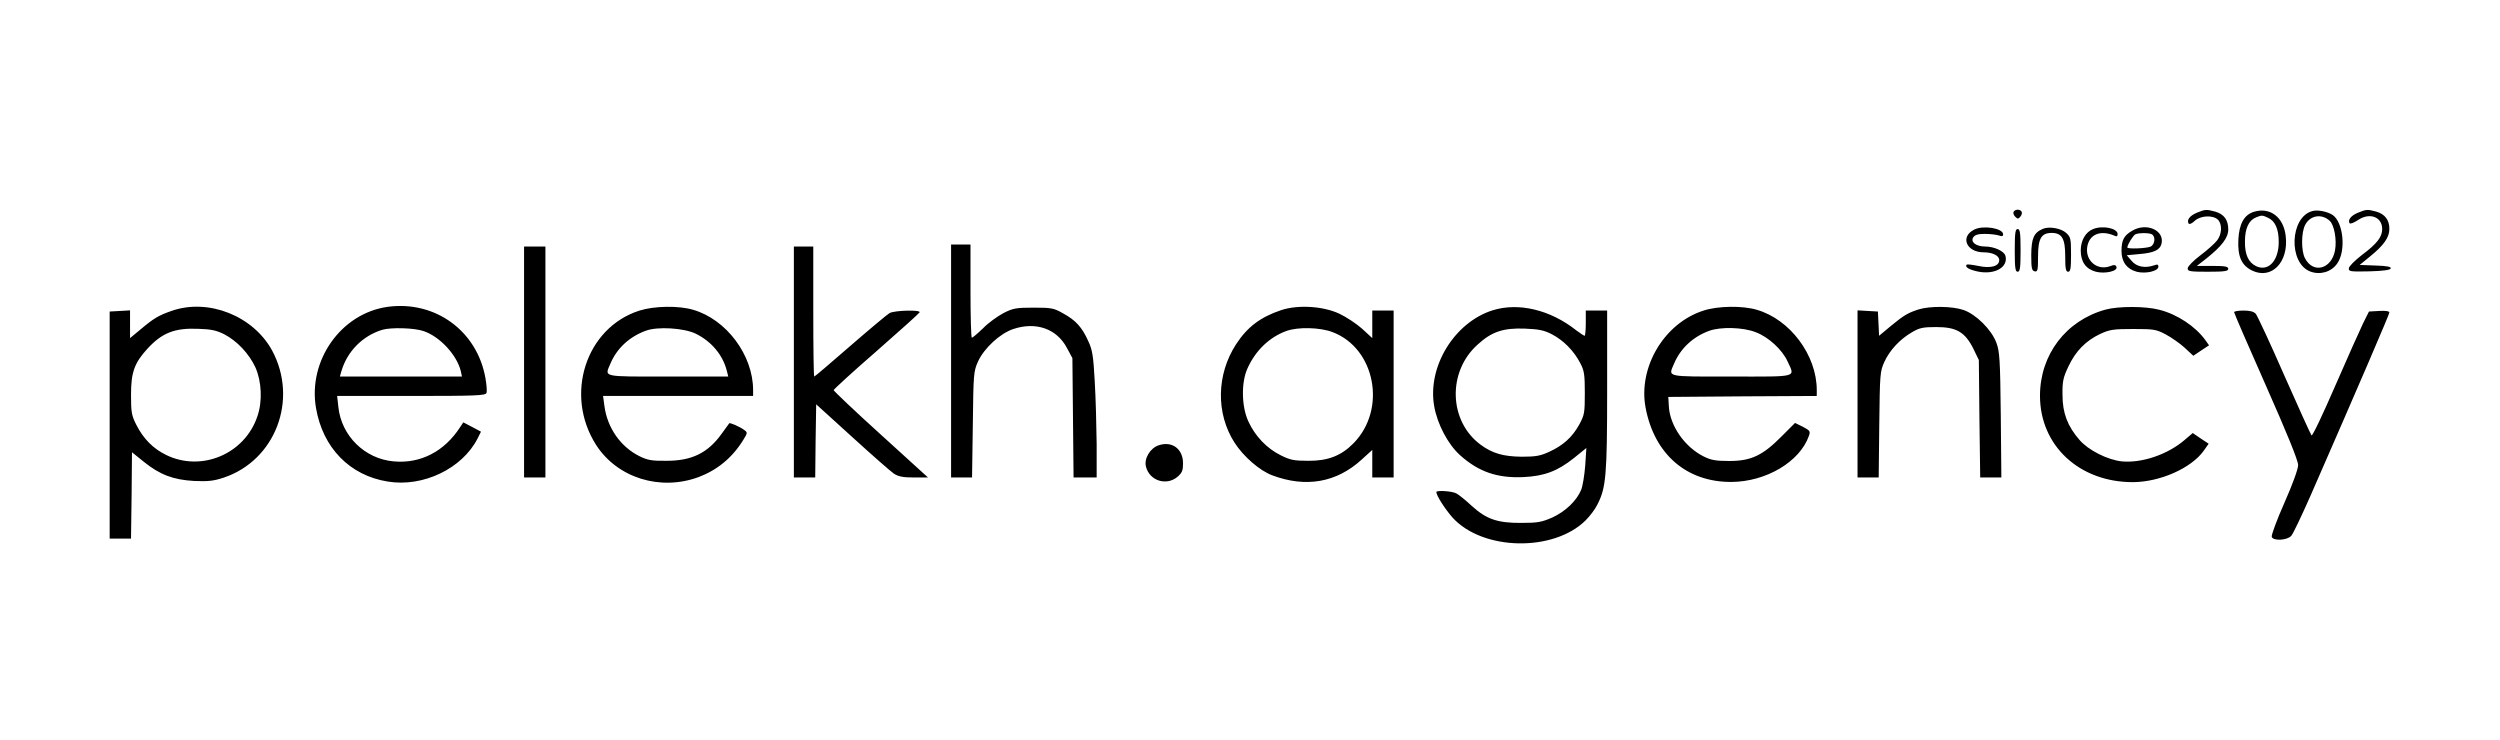
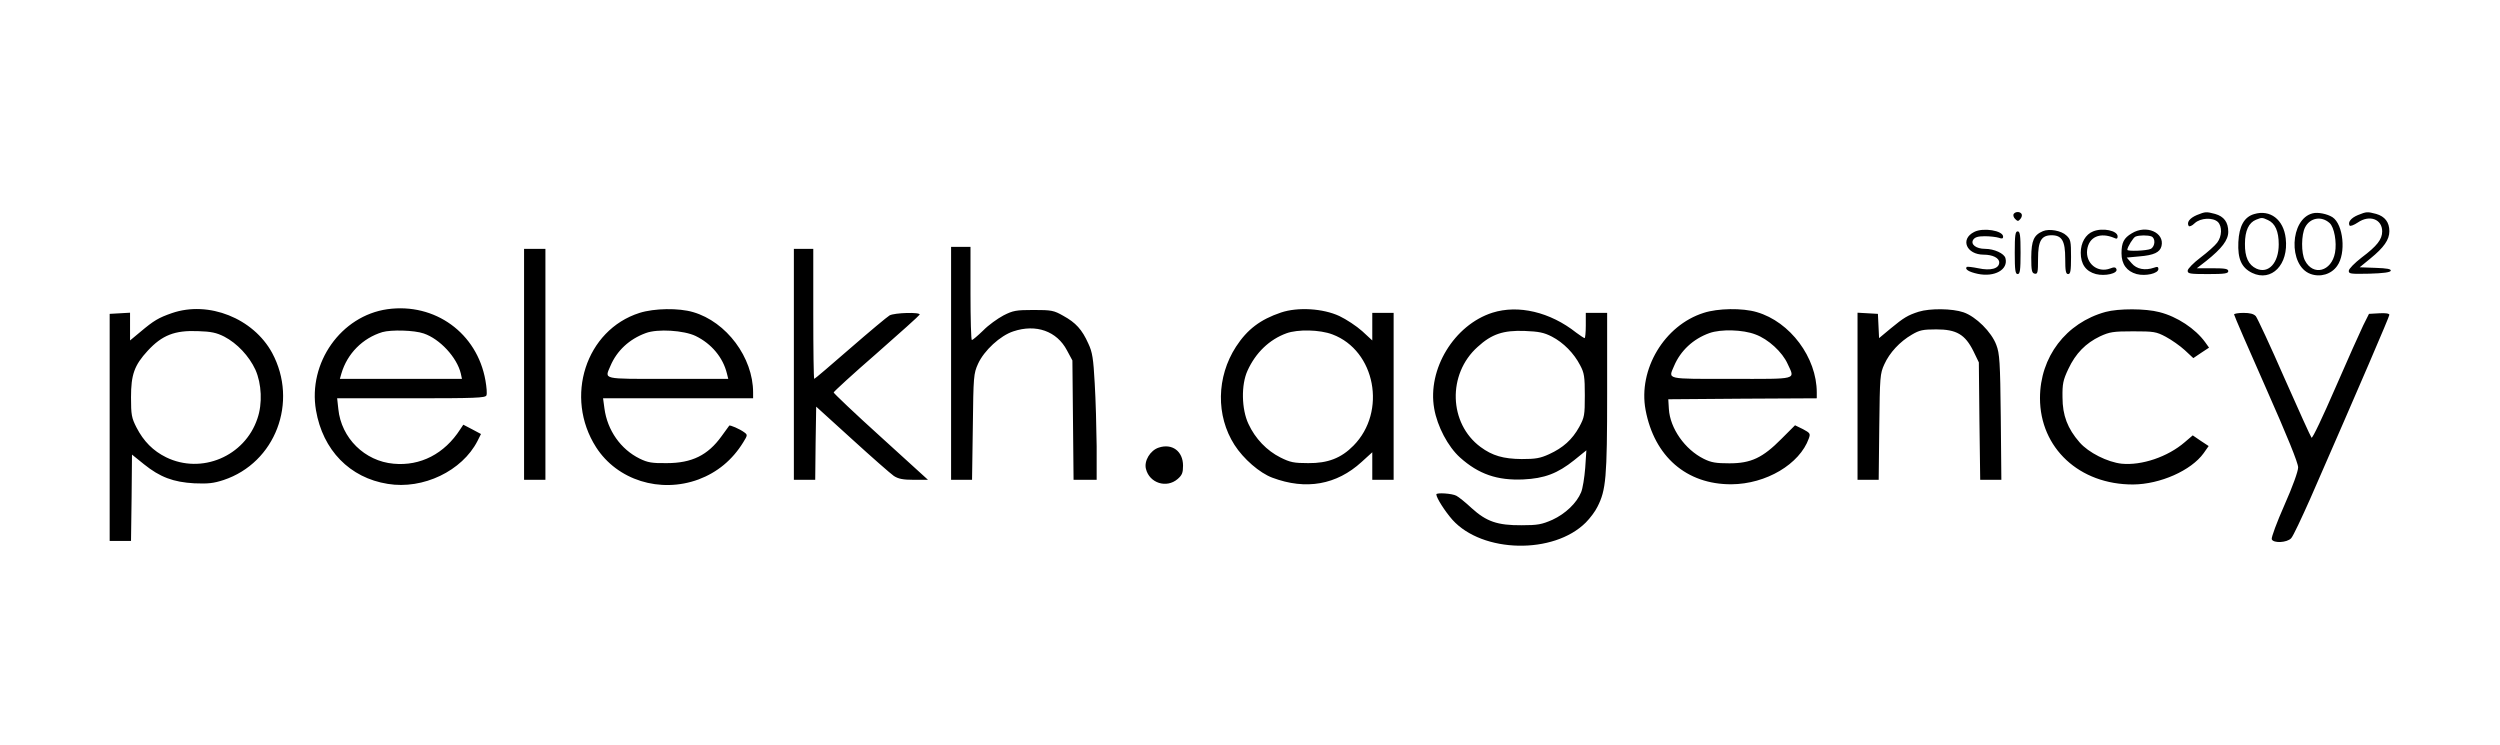
- <svg xmlns="http://www.w3.org/2000/svg" width="1717.333" height="508" version="1.0" viewBox="0 0 1288 381">
+ <svg xmlns="http://www.w3.org/2000/svg" width="215" height="64" version="1.0" viewBox="0 0 1288 381">
  <path d="M1037.4 109.1c-.3.6 0 1.7.8 2.5 1.3 1.3 1.6 1.3 2.7 0 .7-.8 1-2 .6-2.6-.8-1.3-3.2-1.3-4.1.1zM1131.8 109.6c-3.7 1.6-5.3 3.7-4.2 5.6.3.5 1.7 0 3.1-1.4 3-2.8 9.4-3.1 12-.6 2.2 2.3 2.1 7.3-.4 10.6-1.1 1.5-4.9 4.9-8.6 7.7-3.6 2.7-6.6 5.8-6.6 6.7-.1 1.6 1 1.8 10.4 1.8 8.7 0 10.5-.3 10.5-1.5s-1.6-1.5-8.1-1.5h-8.1l4.9-3.8c8-6.4 11.3-10.7 11.3-15 0-4.9-2.2-7.9-6.8-9.2-4.6-1.2-4.9-1.2-9.4.6zM1161.3 109.1c-5.1 1.5-7.7 6.2-8.1 14.4-.4 8.7 1.6 13.2 7.1 15.9 10 4.8 18.9-4.3 17.3-17.8-1.1-9.7-8-15-16.3-12.5zm7.2 3.1c3.7 1.7 5.5 5.8 5.5 12.5 0 9.6-5.3 15.3-11.5 12.5-4.1-1.9-6-6-5.9-12.8 0-6.8 2-10.9 5.7-12.4 3-1.2 3.2-1.2 6.2.2zM1191.5 108.7c-11.8 2.9-12.7 26.9-1.2 31.2 5.1 1.9 10.8.2 13.8-4.1 4.7-6.5 3.2-21.4-2.4-25.1-2.7-1.7-7.5-2.7-10.2-2zm8.7 5c2.4 2.1 3.8 9.9 2.8 15.3-1.8 9.7-11.3 12.2-15.5 4-2-3.8-1.9-13.3.1-17.1 2.5-4.9 8.4-6 12.6-2.2zM1214.8 109.6c-3.6 1.5-5.3 3.7-4.3 5.4.3.5 2.2-.2 4.3-1.6 6-4.1 12.5-1.7 12.5 4.6 0 4.1-2.6 7.5-10.6 13.5-3.6 2.8-6.6 5.8-6.6 6.8-.1 1.6.9 1.7 10.6 1.5 7.2-.2 10.8-.7 11-1.5.3-.9-1.9-1.3-7.8-1.5l-8.2-.3 5.5-4.5c7-5.7 9.8-9.7 9.8-14.1 0-4.6-2.3-7.6-6.8-8.9-4.6-1.2-4.9-1.2-9.4.6zM1017.1 118.3c-7.4 3.7-4 11.7 4.9 11.7 4.6 0 8 1.7 8 4 0 3.2-4.4 4.4-10.8 3-3-.6-5.6-.9-5.9-.7-1.2 1.2 1 2.6 5.7 3.6 8.6 1.8 15.8-2.2 14.2-8.1-.6-2.4-5.8-4.8-10.5-4.8-4.6 0-7.6-2.3-6.1-4.7.9-1.3 2.4-1.8 6-1.8 2.7 0 5.9.4 7.2.8 1.6.6 2.2.5 2.2-.6 0-3.1-10.3-4.8-14.9-2.4zM1052.5 117.9c-4.7 2-5.9 4.8-6 13.4 0 7 .3 8.2 1.8 8.5 1.5.3 1.7-.6 1.7-7.7 0-9.2 1.7-12.1 7-12.1s7 2.9 7 12c0 6.4.3 8 1.5 8s1.5-1.6 1.5-8.8c0-8.1-.2-9.1-2.4-11.1-2.6-2.5-8.9-3.6-12.1-2.2zM1078.4 118c-3.9 1.5-6.4 5.9-6.4 11 0 5.9 2.6 9.6 7.8 11 4.7 1.2 11.4-.3 10.6-2.5-.4-1.1-1.2-1.2-3.2-.4-6.5 2.5-12.8-2.6-11.9-9.6.9-6.7 6.7-9.2 14-6.1 1.2.6 1.7.4 1.7-.8 0-3-7.7-4.6-12.6-2.6zM1098.3 119c-4.1 2.4-5.3 4.8-5.3 10.3 0 5.6 2.7 9.3 7.8 10.7 4.6 1.2 11.2-.3 11.2-2.6 0-1.2-.6-1.3-2.2-.7-4.7 1.6-9 .8-11.6-2.3l-2.5-2.9 6.4-.6c7.6-.6 10.7-2.1 11.5-5.3 1.7-7-7.9-11.2-15.3-6.6zm10.1 1.6c2.2.9 2 5.1-.3 6.4-2 1-12.1 1.4-12.1.5 0-1.4 3.1-6.4 4.2-6.8 1.9-.8 6.4-.8 8.2-.1zM1038 129c0 9.1.3 11 1.5 11s1.5-1.9 1.5-11-.3-11-1.5-11-1.5 1.9-1.5 11zM490 186v60h10.8l.4-27.3c.3-26.1.4-27.4 2.7-32.5 3.1-6.8 11.4-14.5 18.2-16.7 11.7-3.9 22.4-.1 27.6 9.8l2.8 5.2.3 30.7.3 30.8H565v-17.3c-.1-9.4-.5-24.1-1-32.4-.7-12.8-1.2-16.1-3.3-20.5-3.2-7.2-6.5-10.8-12.9-14.3-4.9-2.8-6.1-3-15.3-3-9 0-10.6.3-15.5 2.8-3 1.6-7.8 5-10.5 7.8-2.8 2.7-5.4 4.9-5.8 4.9-.4 0-.7-10.8-.7-24v-24h-10v60zM270 186.5V246h11V127h-11v59.5zM409 186.5V246h11l.2-18.9.3-18.8 18.5 16.8c10.2 9.3 19.9 17.8 21.5 18.9 2.3 1.5 4.7 2 10.3 2h7.3l-24.3-22.1c-13.4-12.1-24.3-22.5-24.3-22.9 0-.4 9.9-9.5 22-20 12.1-10.6 22.2-19.7 22.3-20.1.5-1.4-13-1-15.5.4-1.2.7-10.3 8.3-20.2 16.9-10 8.7-18.3 15.8-18.6 15.8-.3 0-.5-15.1-.5-33.5V127h-10v59.5zM199.6 158.1c-23.9 3.4-41 27.6-36.8 52.1 3.5 20.5 17.4 34.8 37 37.9 18.2 3 38.3-6.7 46.2-22.1l1.8-3.6-4.5-2.4-4.6-2.4-1.6 2.4c-8.1 12.6-20.5 19-34.3 17.7-14.9-1.3-27-13.2-28.5-28.2l-.6-5.5h38.2c33 0 38.2-.2 38.7-1.5.4-.8.1-4.3-.5-7.7-4.3-24.4-26-40.1-50.5-36.7zm18.7 12.5c8.3 2.8 17.1 12.3 19.1 20.6l.6 2.8h-62.9l.8-2.8c3-10.2 10.9-18.2 21.1-21.3 4.5-1.3 16.5-1 21.3.7zM88.6 160.1c-6.9 2.4-9.3 3.8-16.3 9.7l-5.3 4.4v-14.3l-5.2.3-5.3.3v117h11l.3-22.2.2-22.3 6.2 5c8.2 6.6 15.1 9.2 25.9 9.8 7.1.3 9.9 0 15.1-1.7 26.7-8.9 38.6-40.2 25-65.5-9.7-17.8-32.7-27-51.6-20.5zm26.9 12.1c6.7 3.5 12.8 10 16.1 17.1 3.2 7.2 3.7 17.5 1 25.2-6.5 19.4-28.8 28.8-47 19.9-6.7-3.3-11.6-8.2-15.3-15.4-2.5-4.9-2.8-6.5-2.8-15.5 0-11.7 1.7-16.5 8.6-24 7.4-8 13.9-10.6 25.9-10.1 6.8.2 9.5.8 13.5 2.8zM329.5 160c-27.7 8.8-38.9 43.4-22.4 69.2 10.9 17 33 23.9 52.8 16.6 9.6-3.6 17.4-10 23-19.1 2.3-3.7 2.3-3.9.5-5.2-2.3-1.7-7.4-3.9-7.7-3.4-.2.2-2 2.7-4 5.5-7 9.7-15.2 13.8-28.2 13.8-7.6.1-9.8-.3-13.9-2.3-9.8-4.8-16.7-14.6-18.2-25.9l-.7-5.2H388v-3c0-18-13.7-36.4-30.9-41.4-7.4-2.2-20-2-27.6.4zm28.9 11.9c8.2 4 14.1 11.1 16.1 19.3l.7 2.8h-31.1c-34.5 0-32.6.4-29.6-6.7 3.3-7.8 9.7-13.8 18.2-16.9 6.1-2.3 19.7-1.4 25.7 1.5zM660 159.8c-10.7 3.6-17.4 8.7-23.2 17.6-10.1 15.6-10.4 35.6-.8 50.6 4.6 7.2 13 14.5 19.5 16.9 17.3 6.5 33.1 3.7 46-8.1l5.5-5V246h11v-86h-11v14.2l-5.2-4.8c-2.9-2.6-8.2-6.1-11.8-7.8-8.4-3.9-21.3-4.7-30-1.8zm26.5 11.3c22.1 8.3 28.1 39.8 10.8 57.3-6.3 6.4-13.2 9.1-23.3 9-7.4 0-9.3-.4-14.3-2.9-7-3.5-13-9.7-16.5-17.3-3.6-7.6-3.8-20.2-.5-27.4 4.2-9.3 11.3-16.1 20.1-19.3 5.8-2.1 17.2-1.9 23.7.6zM768.9 159.9c-19.7 6.3-33.6 29.1-30 49.4 1.6 9.2 7.1 19.6 13.3 25.2 9.6 8.6 19.2 11.9 32.6 11.3 10.9-.5 17.7-3.1 26.2-9.9l6.3-5.1-.6 9.1c-.4 5-1.3 10.6-2.1 12.5-2.3 5.6-8.1 11.1-14.8 14.2-5.5 2.4-7.6 2.8-15.8 2.8-12.5.1-18.2-1.9-25.8-8.8-3.1-2.9-6.7-5.8-7.9-6.4-2.2-1.2-10.3-1.7-10.3-.7 0 1.8 4.5 8.8 8.3 13.1 15.5 17.2 52.2 17.9 68.7 1.4 2.2-2.2 4.9-5.8 6-8.1 4.4-8.6 5-14.8 5-58.7V160h-11v6.5c0 3.6-.3 6.5-.6 6.5s-2.3-1.3-4.3-2.8c-13.5-10.7-29.9-14.5-43.2-10.3zm30.6 12.3c6 3.1 11.4 8.6 14.6 14.8 2.1 3.9 2.4 5.9 2.4 15.5 0 10.3-.2 11.3-2.9 16.3-3.6 6.5-8.3 10.7-15.5 14-4.6 2.1-7 2.5-14.1 2.5-9.5-.1-15.1-1.7-21.2-6.2-16.4-12.1-17.2-37.6-1.5-51.6 7.2-6.6 13.2-8.6 24.2-8.2 7.3.3 9.9.8 14 2.9zM877.7 160c-20.2 6.4-33.8 29.1-29.9 50 4.5 24 21.1 38.4 44.2 38.3 17.9-.1 35.2-10.4 39.9-23.6.9-2.5.7-2.8-3-4.8l-4.1-2-7 7c-9.7 9.8-15.7 12.6-26.8 12.6-6.9 0-9.4-.4-13.2-2.3-9.7-4.8-17.4-15.7-18-25.7l-.3-5 38.3-.3 38.2-.2v-3c0-18-13.7-36.4-30.9-41.4-7.4-2.2-20.1-2-27.4.4zm26.7 11.1c6.6 2.4 13.9 9.1 16.6 15.2 3.8 8.3 5.9 7.7-29 7.7-34.4 0-32.5.4-29.5-6.7 3.3-7.8 9.8-13.9 18.2-16.9 5.9-2.1 17.3-1.8 23.7.7zM988.5 159.4c-5.6 1.8-7.6 3-14.4 8.6l-6 5-.3-6.3-.3-6.2-5.2-.3-5.3-.3V246h10.9l.3-27.3c.3-25.9.4-27.4 2.6-32.2 2.7-6 8-11.7 14.2-15.3 3.9-2.3 5.6-2.7 12.6-2.7 10.4 0 14.8 2.6 19.1 11.2l2.8 5.8.3 30.2.4 30.3h10.9l-.3-32.3c-.3-28.5-.6-32.8-2.3-37.2-2.5-6.7-10.5-14.6-16.9-16.8-5.8-2-17.3-2.1-23.1-.3zM1084.8 159.5c-20.4 5.6-33.8 23.2-33.8 44.4 0 25.7 20.3 44.6 48 44.5 13.9-.1 29.9-7.2 36.3-16.1l2.6-3.7-4.1-2.7-4.1-2.8-4.1 3.5c-8.8 7.6-22.2 12.1-32.5 11.1-7.3-.8-17.1-5.7-21.7-11-6.2-7.1-8.8-13.9-8.8-23.2-.1-6.9.3-8.9 3-14.6 3.8-8.1 9-13.3 16.3-16.8 5-2.3 6.8-2.6 17.1-2.6 10.7 0 11.9.2 16.8 2.8 3 1.6 7.4 4.7 9.8 6.9l4.4 4.1 4-2.7 4.1-2.7-2-2.8c-5-6.9-14.4-13.2-23.6-15.5-7.1-1.9-21.1-1.9-27.7-.1zM1151 160.8c0 .5 7.4 17.6 16.5 38.1 10.9 24.6 16.5 38.4 16.5 40.7 0 2-2.8 9.8-7.1 19.5-3.9 8.8-6.8 16.7-6.5 17.5.8 2.2 7.9 1.8 10-.5 1-1 5.3-10.2 9.8-20.3 26.2-59.9 40.8-93.9 40.8-94.8 0-.7-2-1-5.2-.8l-5.3.3-3 6c-1.6 3.3-8.1 17.8-14.4 32.3-6.3 14.5-11.7 26-12.2 25.5-.4-.4-6.7-14.3-14-30.8-7.2-16.5-13.9-30.8-14.7-31.8-1.1-1.2-3-1.7-6.4-1.7-2.6 0-4.8.4-4.8.8zM597 229.4c-4.4 1.4-7.7 6.9-6.6 11 1.8 7.3 10.6 10.1 16.3 5.2 2.3-2 2.8-3.2 2.8-6.9 0-7.4-5.6-11.6-12.5-9.3z" />
</svg>
